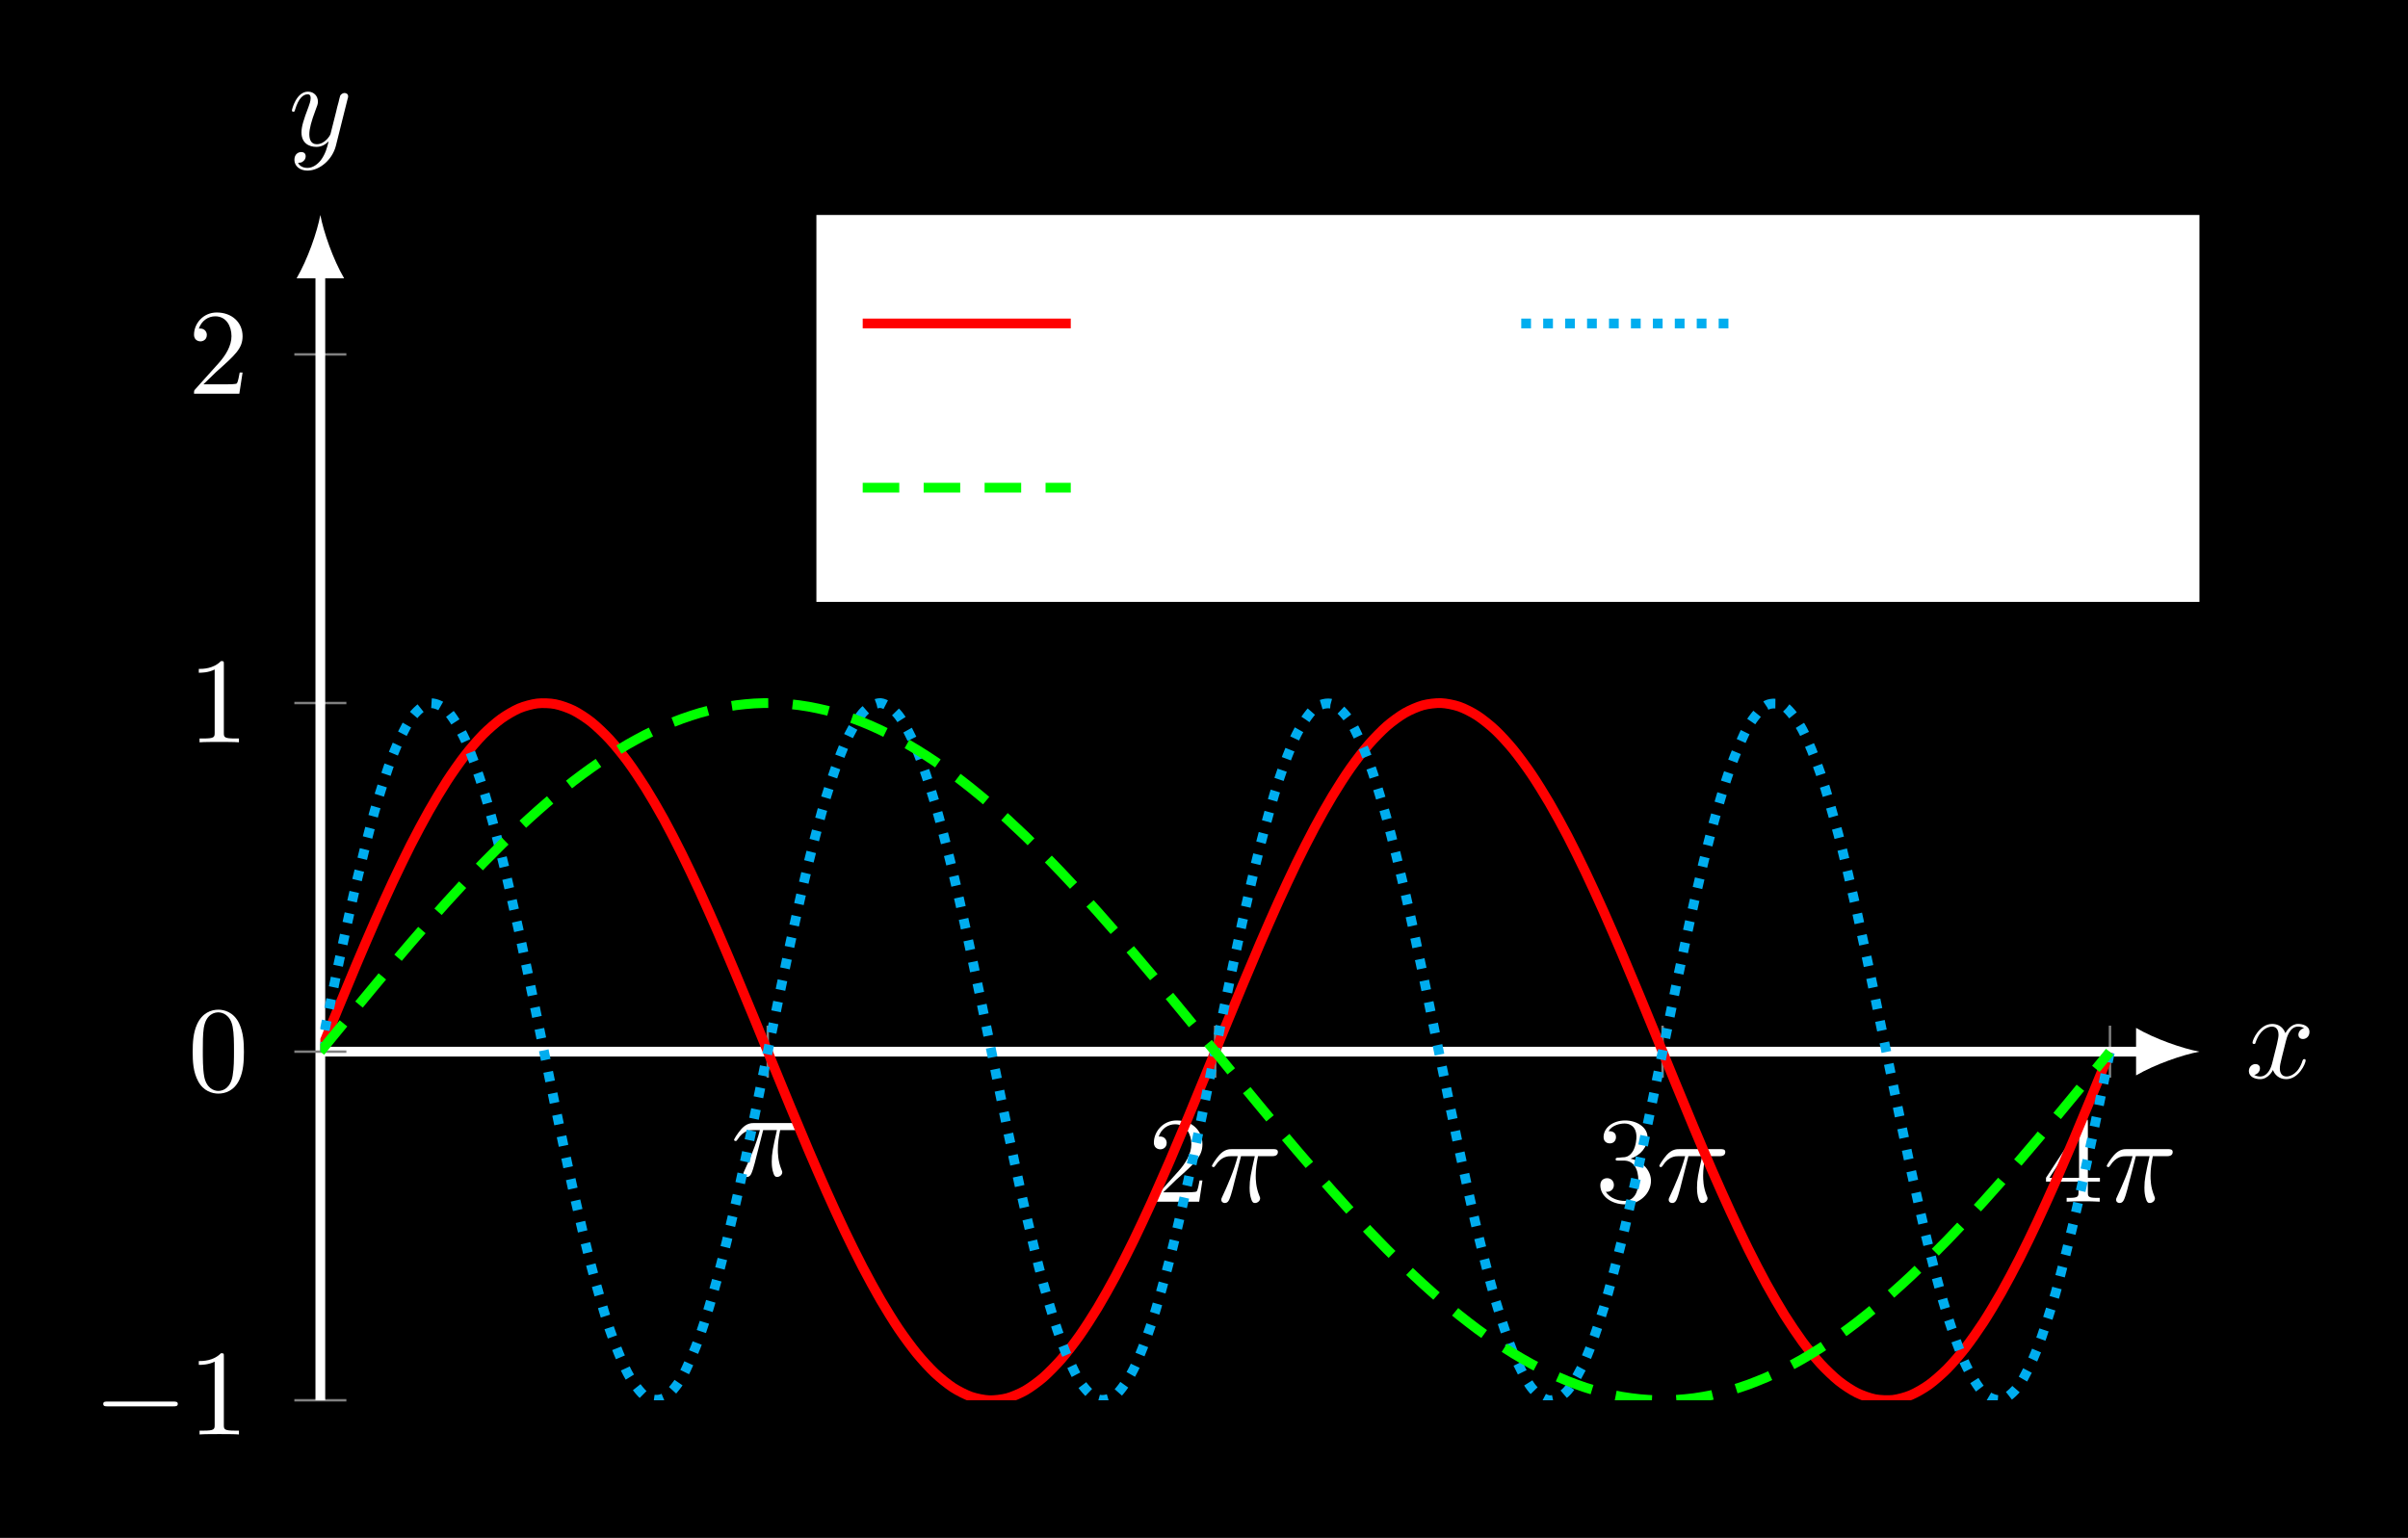
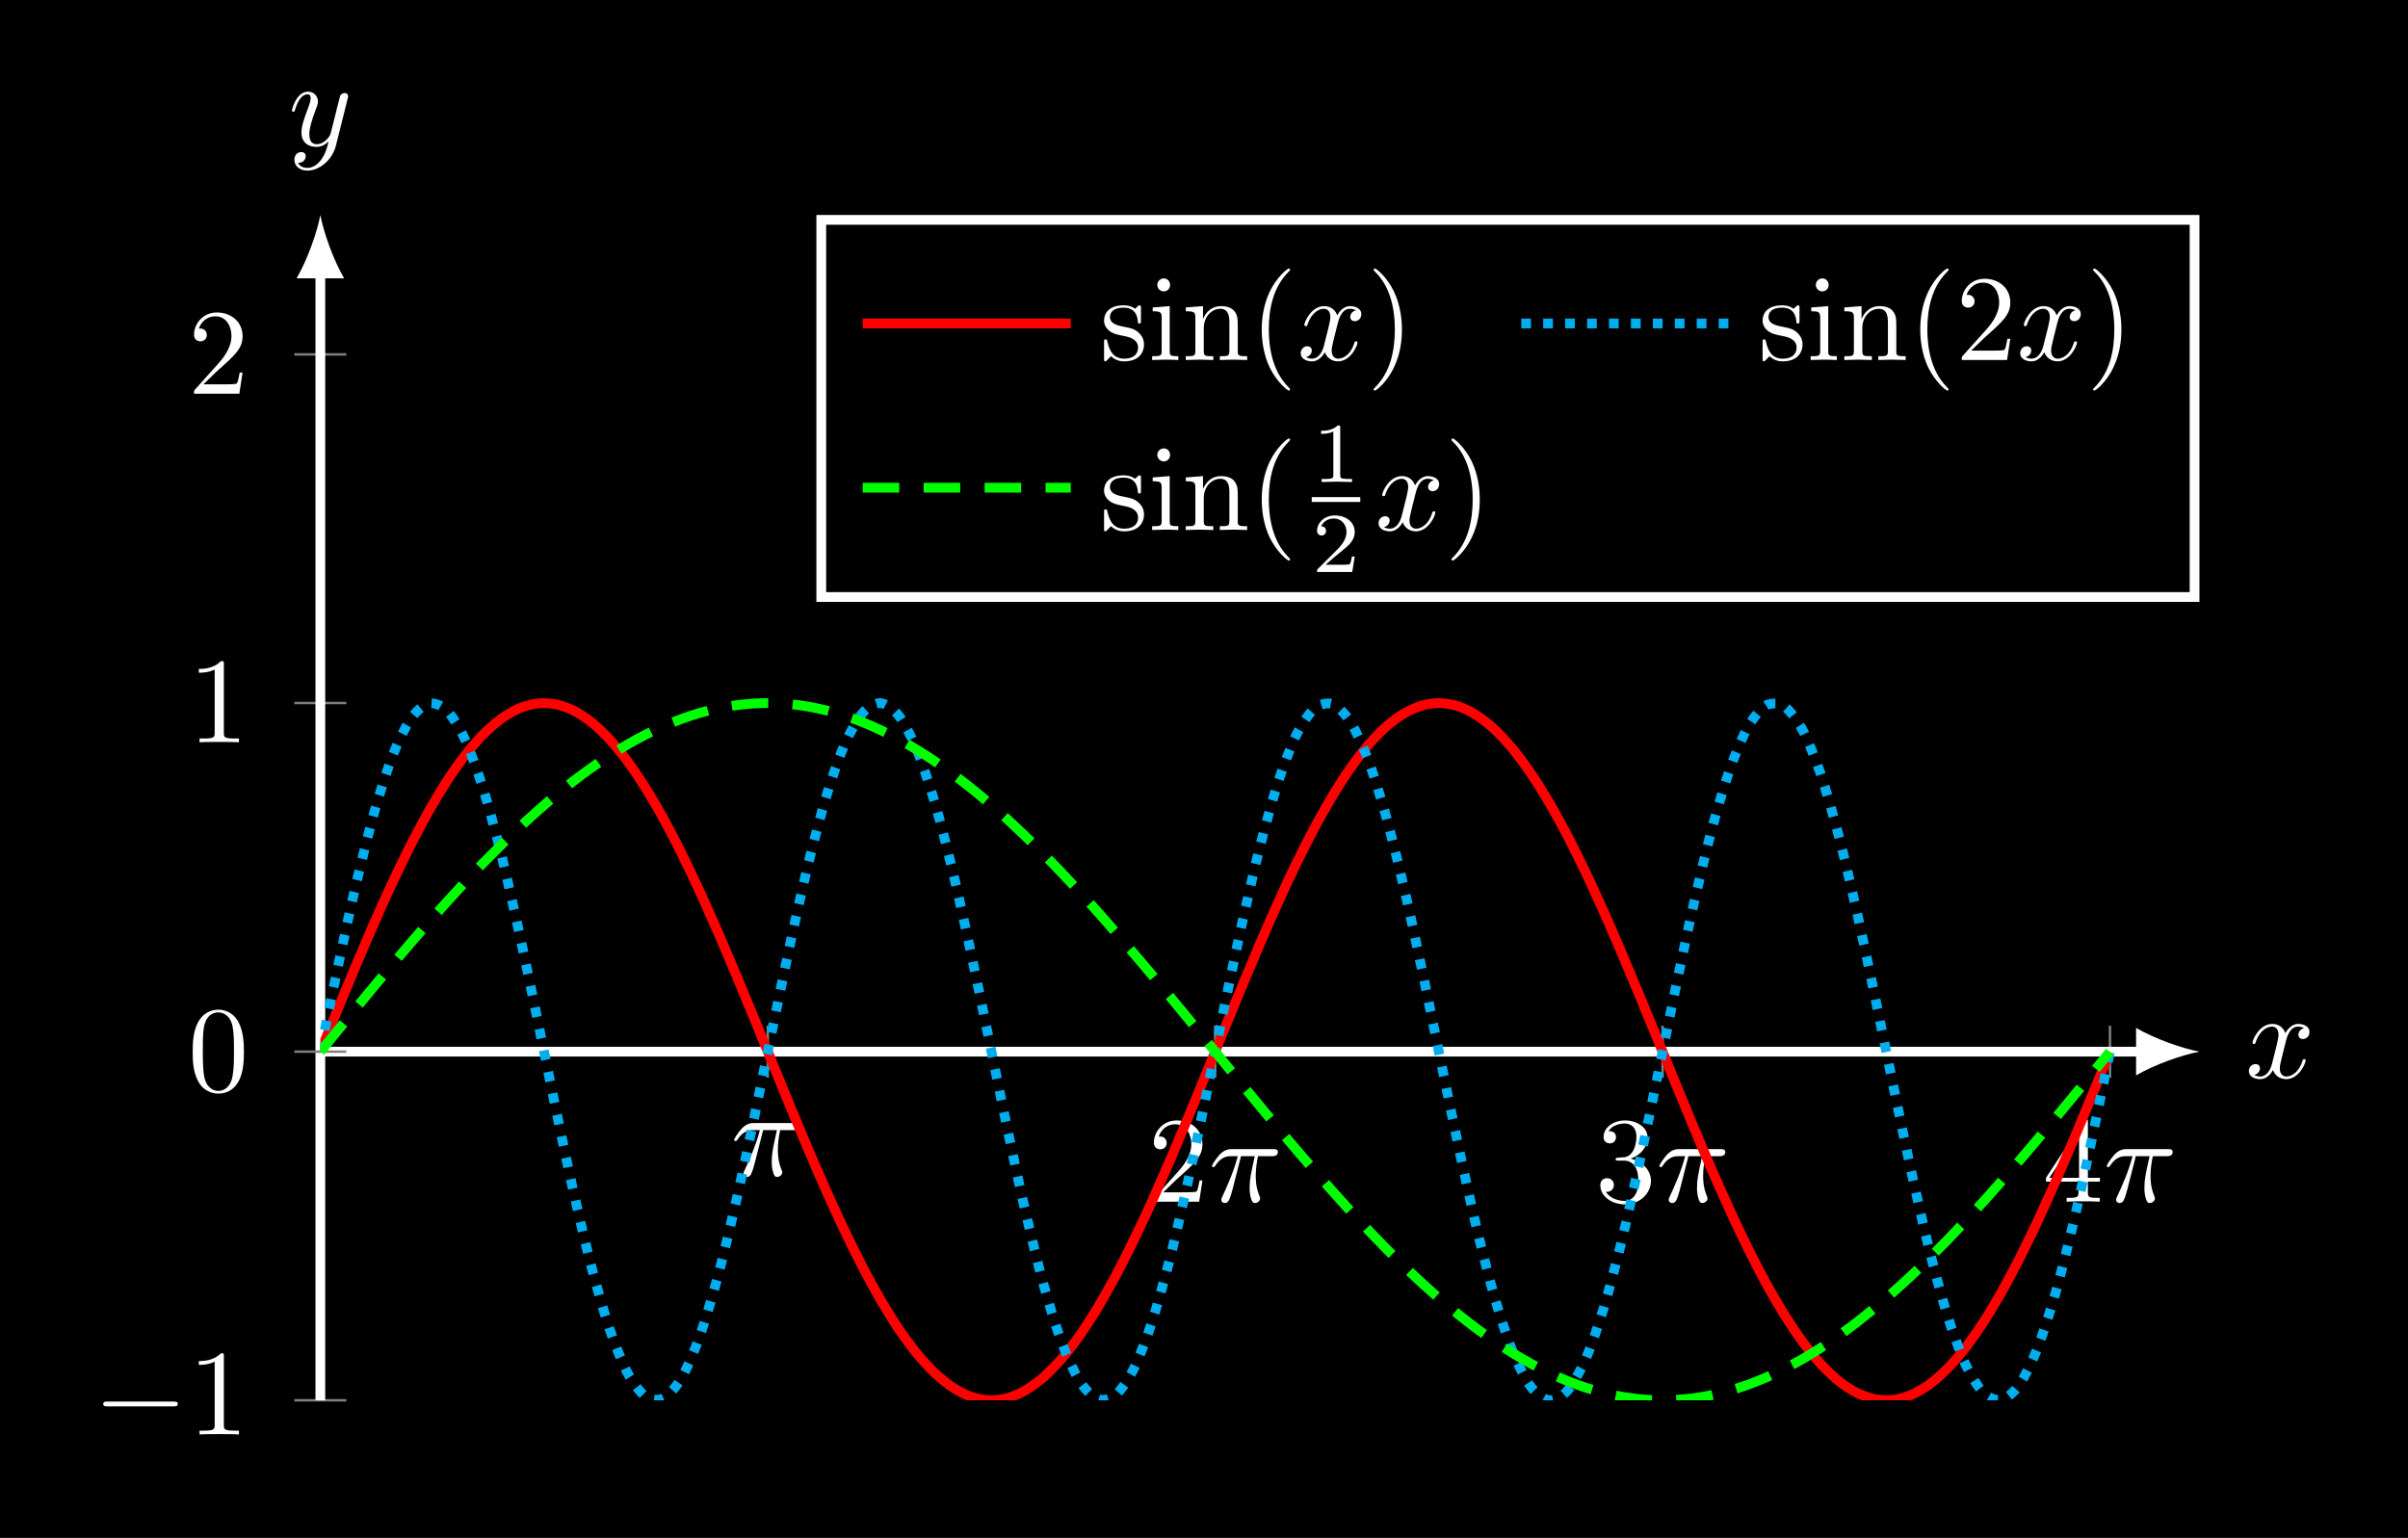
<svg xmlns="http://www.w3.org/2000/svg" xmlns:xlink="http://www.w3.org/1999/xlink" width="196.825pt" height="125.707pt" viewBox="0 0 196.825 125.707" version="1.1">
  <defs>
    <g>
      <symbol overflow="visible" id="glyph0-0">
        <path style="stroke:none;" d="" />
      </symbol>
      <symbol overflow="visible" id="glyph0-1">
        <path style="stroke:none;" d="M 2.641 -3.719 L 3.766 -3.719 C 3.438 -2.25 3.344 -1.812 3.344 -1.141 C 3.344 -1 3.344 -0.734 3.422 -0.391 C 3.531 0.047 3.641 0.109 3.781 0.109 C 3.984 0.109 4.203 -0.062 4.203 -0.266 C 4.203 -0.328 4.203 -0.344 4.141 -0.484 C 3.844 -1.203 3.844 -1.859 3.844 -2.141 C 3.844 -2.656 3.922 -3.203 4.031 -3.719 L 5.156 -3.719 C 5.297 -3.719 5.656 -3.719 5.656 -4.062 C 5.656 -4.297 5.438 -4.297 5.25 -4.297 L 1.906 -4.297 C 1.688 -4.297 1.312 -4.297 0.875 -3.828 C 0.531 -3.438 0.266 -2.984 0.266 -2.938 C 0.266 -2.922 0.266 -2.828 0.391 -2.828 C 0.469 -2.828 0.484 -2.875 0.547 -2.953 C 1.031 -3.719 1.609 -3.719 1.812 -3.719 L 2.375 -3.719 C 2.062 -2.516 1.531 -1.312 1.109 -0.406 C 1.031 -0.25 1.031 -0.234 1.031 -0.156 C 1.031 0.031 1.188 0.109 1.312 0.109 C 1.609 0.109 1.688 -0.172 1.812 -0.531 C 1.953 -1 1.953 -1.016 2.078 -1.516 Z M 2.641 -3.719 " />
      </symbol>
      <symbol overflow="visible" id="glyph0-2">
        <path style="stroke:none;" d="M 3.328 -3.016 C 3.391 -3.266 3.625 -4.188 4.312 -4.188 C 4.359 -4.188 4.609 -4.188 4.812 -4.062 C 4.531 -4 4.344 -3.766 4.344 -3.516 C 4.344 -3.359 4.453 -3.172 4.719 -3.172 C 4.938 -3.172 5.25 -3.344 5.25 -3.75 C 5.25 -4.266 4.672 -4.406 4.328 -4.406 C 3.75 -4.406 3.406 -3.875 3.281 -3.656 C 3.031 -4.312 2.5 -4.406 2.203 -4.406 C 1.172 -4.406 0.594 -3.125 0.594 -2.875 C 0.594 -2.766 0.703 -2.766 0.719 -2.766 C 0.797 -2.766 0.828 -2.797 0.844 -2.875 C 1.188 -3.938 1.844 -4.188 2.188 -4.188 C 2.375 -4.188 2.719 -4.094 2.719 -3.516 C 2.719 -3.203 2.547 -2.547 2.188 -1.141 C 2.031 -0.531 1.672 -0.109 1.234 -0.109 C 1.172 -0.109 0.953 -0.109 0.734 -0.234 C 0.984 -0.297 1.203 -0.5 1.203 -0.781 C 1.203 -1.047 0.984 -1.125 0.844 -1.125 C 0.531 -1.125 0.297 -0.875 0.297 -0.547 C 0.297 -0.094 0.781 0.109 1.219 0.109 C 1.891 0.109 2.25 -0.594 2.266 -0.641 C 2.391 -0.281 2.75 0.109 3.344 0.109 C 4.375 0.109 4.938 -1.172 4.938 -1.422 C 4.938 -1.531 4.859 -1.531 4.828 -1.531 C 4.734 -1.531 4.719 -1.484 4.688 -1.422 C 4.359 -0.344 3.688 -0.109 3.375 -0.109 C 2.984 -0.109 2.828 -0.422 2.828 -0.766 C 2.828 -0.984 2.875 -1.203 2.984 -1.641 Z M 3.328 -3.016 " />
      </symbol>
      <symbol overflow="visible" id="glyph0-3">
        <path style="stroke:none;" d="M 4.844 -3.797 C 4.891 -3.938 4.891 -3.953 4.891 -4.031 C 4.891 -4.203 4.75 -4.297 4.594 -4.297 C 4.5 -4.297 4.344 -4.234 4.25 -4.094 C 4.234 -4.031 4.141 -3.734 4.109 -3.547 C 4.031 -3.297 3.969 -3.016 3.906 -2.75 L 3.453 -0.953 C 3.422 -0.812 2.984 -0.109 2.328 -0.109 C 1.828 -0.109 1.719 -0.547 1.719 -0.922 C 1.719 -1.375 1.891 -2 2.219 -2.875 C 2.375 -3.281 2.422 -3.391 2.422 -3.594 C 2.422 -4.031 2.109 -4.406 1.609 -4.406 C 0.656 -4.406 0.297 -2.953 0.297 -2.875 C 0.297 -2.766 0.391 -2.766 0.406 -2.766 C 0.516 -2.766 0.516 -2.797 0.562 -2.953 C 0.844 -3.891 1.234 -4.188 1.578 -4.188 C 1.656 -4.188 1.828 -4.188 1.828 -3.875 C 1.828 -3.625 1.719 -3.359 1.656 -3.172 C 1.25 -2.109 1.078 -1.547 1.078 -1.078 C 1.078 -0.188 1.703 0.109 2.297 0.109 C 2.688 0.109 3.016 -0.062 3.297 -0.344 C 3.172 0.172 3.047 0.672 2.656 1.203 C 2.391 1.531 2.016 1.828 1.562 1.828 C 1.422 1.828 0.969 1.797 0.797 1.406 C 0.953 1.406 1.094 1.406 1.219 1.281 C 1.328 1.203 1.422 1.062 1.422 0.875 C 1.422 0.562 1.156 0.531 1.062 0.531 C 0.828 0.531 0.5 0.688 0.5 1.172 C 0.5 1.672 0.938 2.047 1.562 2.047 C 2.578 2.047 3.609 1.141 3.891 0.016 Z M 4.844 -3.797 " />
      </symbol>
      <symbol overflow="visible" id="glyph1-0">
        <path style="stroke:none;" d="" />
      </symbol>
      <symbol overflow="visible" id="glyph1-1">
        <path style="stroke:none;" d="M 1.266 -0.766 L 2.328 -1.797 C 3.875 -3.172 4.469 -3.703 4.469 -4.703 C 4.469 -5.844 3.578 -6.641 2.359 -6.641 C 1.234 -6.641 0.5 -5.719 0.5 -4.828 C 0.5 -4.281 1 -4.281 1.031 -4.281 C 1.203 -4.281 1.547 -4.391 1.547 -4.812 C 1.547 -5.062 1.359 -5.328 1.016 -5.328 C 0.938 -5.328 0.922 -5.328 0.891 -5.312 C 1.109 -5.969 1.656 -6.328 2.234 -6.328 C 3.141 -6.328 3.562 -5.516 3.562 -4.703 C 3.562 -3.906 3.078 -3.125 2.516 -2.5 L 0.609 -0.375 C 0.5 -0.266 0.5 -0.234 0.5 0 L 4.203 0 L 4.469 -1.734 L 4.234 -1.734 C 4.172 -1.438 4.109 -1 4 -0.844 C 3.938 -0.766 3.281 -0.766 3.062 -0.766 Z M 1.266 -0.766 " />
      </symbol>
      <symbol overflow="visible" id="glyph1-2">
        <path style="stroke:none;" d="M 2.891 -3.516 C 3.703 -3.781 4.281 -4.469 4.281 -5.266 C 4.281 -6.078 3.406 -6.641 2.453 -6.641 C 1.453 -6.641 0.688 -6.047 0.688 -5.281 C 0.688 -4.953 0.906 -4.766 1.203 -4.766 C 1.5 -4.766 1.703 -4.984 1.703 -5.281 C 1.703 -5.766 1.234 -5.766 1.094 -5.766 C 1.391 -6.266 2.047 -6.391 2.406 -6.391 C 2.828 -6.391 3.375 -6.172 3.375 -5.281 C 3.375 -5.156 3.344 -4.578 3.094 -4.141 C 2.797 -3.656 2.453 -3.625 2.203 -3.625 C 2.125 -3.609 1.891 -3.594 1.812 -3.594 C 1.734 -3.578 1.672 -3.562 1.672 -3.469 C 1.672 -3.359 1.734 -3.359 1.906 -3.359 L 2.344 -3.359 C 3.156 -3.359 3.531 -2.688 3.531 -1.703 C 3.531 -0.344 2.844 -0.062 2.406 -0.062 C 1.969 -0.062 1.219 -0.234 0.875 -0.812 C 1.219 -0.766 1.531 -0.984 1.531 -1.359 C 1.531 -1.719 1.266 -1.922 0.984 -1.922 C 0.734 -1.922 0.422 -1.781 0.422 -1.344 C 0.422 -0.438 1.344 0.219 2.438 0.219 C 3.656 0.219 4.562 -0.688 4.562 -1.703 C 4.562 -2.516 3.922 -3.297 2.891 -3.516 Z M 2.891 -3.516 " />
      </symbol>
      <symbol overflow="visible" id="glyph1-3">
        <path style="stroke:none;" d="M 2.938 -1.641 L 2.938 -0.781 C 2.938 -0.422 2.906 -0.312 2.172 -0.312 L 1.969 -0.312 L 1.969 0 C 2.375 -0.031 2.891 -0.031 3.312 -0.031 C 3.734 -0.031 4.25 -0.031 4.672 0 L 4.672 -0.312 L 4.453 -0.312 C 3.719 -0.312 3.703 -0.422 3.703 -0.781 L 3.703 -1.641 L 4.688 -1.641 L 4.688 -1.953 L 3.703 -1.953 L 3.703 -6.484 C 3.703 -6.688 3.703 -6.75 3.531 -6.75 C 3.453 -6.75 3.422 -6.75 3.344 -6.625 L 0.281 -1.953 L 0.281 -1.641 Z M 2.984 -1.953 L 0.562 -1.953 L 2.984 -5.672 Z M 2.984 -1.953 " />
      </symbol>
      <symbol overflow="visible" id="glyph1-4">
        <path style="stroke:none;" d="M 2.938 -6.375 C 2.938 -6.625 2.938 -6.641 2.703 -6.641 C 2.078 -6 1.203 -6 0.891 -6 L 0.891 -5.688 C 1.094 -5.688 1.672 -5.688 2.188 -5.953 L 2.188 -0.781 C 2.188 -0.422 2.156 -0.312 1.266 -0.312 L 0.953 -0.312 L 0.953 0 C 1.297 -0.031 2.156 -0.031 2.562 -0.031 C 2.953 -0.031 3.828 -0.031 4.172 0 L 4.172 -0.312 L 3.859 -0.312 C 2.953 -0.312 2.938 -0.422 2.938 -0.781 Z M 2.938 -6.375 " />
      </symbol>
      <symbol overflow="visible" id="glyph1-5">
        <path style="stroke:none;" d="M 4.578 -3.188 C 4.578 -3.984 4.531 -4.781 4.188 -5.516 C 3.734 -6.484 2.906 -6.641 2.5 -6.641 C 1.891 -6.641 1.172 -6.375 0.75 -5.453 C 0.438 -4.766 0.391 -3.984 0.391 -3.188 C 0.391 -2.438 0.422 -1.547 0.844 -0.781 C 1.266 0.016 2 0.219 2.484 0.219 C 3.016 0.219 3.781 0.016 4.219 -0.938 C 4.531 -1.625 4.578 -2.406 4.578 -3.188 Z M 2.484 0 C 2.094 0 1.5 -0.25 1.328 -1.203 C 1.219 -1.797 1.219 -2.719 1.219 -3.312 C 1.219 -3.953 1.219 -4.609 1.297 -5.141 C 1.484 -6.328 2.234 -6.422 2.484 -6.422 C 2.812 -6.422 3.469 -6.234 3.656 -5.25 C 3.766 -4.688 3.766 -3.938 3.766 -3.312 C 3.766 -2.562 3.766 -1.891 3.656 -1.25 C 3.5 -0.297 2.938 0 2.484 0 Z M 2.484 0 " />
      </symbol>
      <symbol overflow="visible" id="glyph1-6">
        <path style="stroke:none;" d="M 2.078 -1.938 C 2.297 -1.891 3.109 -1.734 3.109 -1.016 C 3.109 -0.516 2.766 -0.109 1.984 -0.109 C 1.141 -0.109 0.781 -0.672 0.594 -1.531 C 0.562 -1.656 0.562 -1.688 0.453 -1.688 C 0.328 -1.688 0.328 -1.625 0.328 -1.453 L 0.328 -0.125 C 0.328 0.047 0.328 0.109 0.438 0.109 C 0.484 0.109 0.5 0.094 0.688 -0.094 C 0.703 -0.109 0.703 -0.125 0.891 -0.312 C 1.328 0.094 1.781 0.109 1.984 0.109 C 3.125 0.109 3.594 -0.562 3.594 -1.281 C 3.594 -1.797 3.297 -2.109 3.172 -2.219 C 2.844 -2.547 2.453 -2.625 2.031 -2.703 C 1.469 -2.812 0.812 -2.938 0.812 -3.516 C 0.812 -3.875 1.062 -4.281 1.922 -4.281 C 3.016 -4.281 3.078 -3.375 3.094 -3.078 C 3.094 -2.984 3.188 -2.984 3.203 -2.984 C 3.344 -2.984 3.344 -3.031 3.344 -3.219 L 3.344 -4.234 C 3.344 -4.391 3.344 -4.469 3.234 -4.469 C 3.188 -4.469 3.156 -4.469 3.031 -4.344 C 3 -4.312 2.906 -4.219 2.859 -4.188 C 2.484 -4.469 2.078 -4.469 1.922 -4.469 C 0.703 -4.469 0.328 -3.797 0.328 -3.234 C 0.328 -2.891 0.484 -2.609 0.75 -2.391 C 1.078 -2.141 1.359 -2.078 2.078 -1.938 Z M 2.078 -1.938 " />
      </symbol>
      <symbol overflow="visible" id="glyph1-7">
        <path style="stroke:none;" d="M 1.766 -4.406 L 0.375 -4.297 L 0.375 -3.984 C 1.016 -3.984 1.109 -3.922 1.109 -3.438 L 1.109 -0.75 C 1.109 -0.312 1 -0.312 0.328 -0.312 L 0.328 0 C 0.641 -0.016 1.188 -0.031 1.422 -0.031 C 1.781 -0.031 2.125 -0.016 2.469 0 L 2.469 -0.312 C 1.797 -0.312 1.766 -0.359 1.766 -0.75 Z M 1.797 -6.141 C 1.797 -6.453 1.562 -6.672 1.281 -6.672 C 0.969 -6.672 0.75 -6.406 0.75 -6.141 C 0.75 -5.875 0.969 -5.609 1.281 -5.609 C 1.562 -5.609 1.797 -5.828 1.797 -6.141 Z M 1.797 -6.141 " />
      </symbol>
      <symbol overflow="visible" id="glyph1-8">
        <path style="stroke:none;" d="M 1.094 -3.422 L 1.094 -0.75 C 1.094 -0.312 0.984 -0.312 0.312 -0.312 L 0.312 0 C 0.672 -0.016 1.172 -0.031 1.453 -0.031 C 1.703 -0.031 2.219 -0.016 2.562 0 L 2.562 -0.312 C 1.891 -0.312 1.781 -0.312 1.781 -0.75 L 1.781 -2.594 C 1.781 -3.625 2.5 -4.188 3.125 -4.188 C 3.766 -4.188 3.875 -3.656 3.875 -3.078 L 3.875 -0.75 C 3.875 -0.312 3.766 -0.312 3.094 -0.312 L 3.094 0 C 3.438 -0.016 3.953 -0.031 4.219 -0.031 C 4.469 -0.031 5 -0.016 5.328 0 L 5.328 -0.312 C 4.812 -0.312 4.562 -0.312 4.562 -0.609 L 4.562 -2.516 C 4.562 -3.375 4.562 -3.672 4.25 -4.031 C 4.109 -4.203 3.781 -4.406 3.203 -4.406 C 2.469 -4.406 2 -3.984 1.719 -3.359 L 1.719 -4.406 L 0.312 -4.297 L 0.312 -3.984 C 1.016 -3.984 1.094 -3.922 1.094 -3.422 Z M 1.094 -3.422 " />
      </symbol>
      <symbol overflow="visible" id="glyph1-9">
        <path style="stroke:none;" d="M 3.297 2.391 C 3.297 2.359 3.297 2.344 3.125 2.172 C 1.891 0.922 1.562 -0.969 1.562 -2.5 C 1.562 -4.234 1.938 -5.969 3.172 -7.203 C 3.297 -7.328 3.297 -7.344 3.297 -7.375 C 3.297 -7.453 3.266 -7.484 3.203 -7.484 C 3.094 -7.484 2.203 -6.797 1.609 -5.531 C 1.109 -4.438 0.984 -3.328 0.984 -2.5 C 0.984 -1.719 1.094 -0.516 1.641 0.625 C 2.25 1.844 3.094 2.5 3.203 2.5 C 3.266 2.5 3.297 2.469 3.297 2.391 Z M 3.297 2.391 " />
      </symbol>
      <symbol overflow="visible" id="glyph1-10">
        <path style="stroke:none;" d="M 2.875 -2.5 C 2.875 -3.266 2.766 -4.469 2.219 -5.609 C 1.625 -6.828 0.766 -7.484 0.672 -7.484 C 0.609 -7.484 0.562 -7.438 0.562 -7.375 C 0.562 -7.344 0.562 -7.328 0.75 -7.141 C 1.734 -6.156 2.297 -4.578 2.297 -2.5 C 2.297 -0.781 1.938 0.969 0.703 2.219 C 0.562 2.344 0.562 2.359 0.562 2.391 C 0.562 2.453 0.609 2.5 0.672 2.5 C 0.766 2.5 1.672 1.812 2.25 0.547 C 2.766 -0.547 2.875 -1.656 2.875 -2.5 Z M 2.875 -2.5 " />
      </symbol>
      <symbol overflow="visible" id="glyph2-0">
        <path style="stroke:none;" d="" />
      </symbol>
      <symbol overflow="visible" id="glyph2-1">
        <path style="stroke:none;" d="M 6.562 -2.297 C 6.734 -2.297 6.922 -2.297 6.922 -2.5 C 6.922 -2.688 6.734 -2.688 6.562 -2.688 L 1.172 -2.688 C 1 -2.688 0.828 -2.688 0.828 -2.5 C 0.828 -2.297 1 -2.297 1.172 -2.297 Z M 6.562 -2.297 " />
      </symbol>
      <symbol overflow="visible" id="glyph3-0">
        <path style="stroke:none;" d="" />
      </symbol>
      <symbol overflow="visible" id="glyph3-1">
        <path style="stroke:none;" d="M 2.328 -4.438 C 2.328 -4.625 2.328 -4.625 2.125 -4.625 C 1.672 -4.188 1.047 -4.188 0.766 -4.188 L 0.766 -3.938 C 0.922 -3.938 1.391 -3.938 1.766 -4.125 L 1.766 -0.578 C 1.766 -0.344 1.766 -0.25 1.078 -0.25 L 0.812 -0.25 L 0.812 0 C 0.938 0 1.797 -0.031 2.047 -0.031 C 2.266 -0.031 3.141 0 3.297 0 L 3.297 -0.25 L 3.031 -0.25 C 2.328 -0.25 2.328 -0.344 2.328 -0.578 Z M 2.328 -4.438 " />
      </symbol>
      <symbol overflow="visible" id="glyph3-2">
        <path style="stroke:none;" d="M 3.516 -1.266 L 3.281 -1.266 C 3.266 -1.109 3.188 -0.703 3.094 -0.641 C 3.047 -0.594 2.516 -0.594 2.406 -0.594 L 1.125 -0.594 C 1.859 -1.234 2.109 -1.438 2.516 -1.766 C 3.031 -2.172 3.516 -2.609 3.516 -3.266 C 3.516 -4.109 2.781 -4.625 1.891 -4.625 C 1.031 -4.625 0.438 -4.016 0.438 -3.375 C 0.438 -3.031 0.734 -2.984 0.812 -2.984 C 0.969 -2.984 1.172 -3.109 1.172 -3.359 C 1.172 -3.484 1.125 -3.734 0.766 -3.734 C 0.984 -4.219 1.453 -4.375 1.781 -4.375 C 2.484 -4.375 2.844 -3.828 2.844 -3.266 C 2.844 -2.656 2.406 -2.188 2.188 -1.938 L 0.516 -0.266 C 0.438 -0.203 0.438 -0.188 0.438 0 L 3.312 0 Z M 3.516 -1.266 " />
      </symbol>
    </g>
    <clipPath id="clip1">
      <path d="M 0 0 L 196.824 0 L 196.824 125.707 L 0 125.707 Z M 0 0 " />
    </clipPath>
    <clipPath id="clip2">
      <path d="M 26.184 46 L 179.777 46 L 179.777 114.473 L 26.184 114.473 Z M 26.184 46 " />
    </clipPath>
  </defs>
  <g id="surface1">
    <g clip-path="url(#clip1)" clip-rule="nonzero">
      <path style=" stroke:none;fill-rule:nonzero;fill:rgb(0%,0%,0%);fill-opacity:1;" d="M 0 125.707 L 0 0 L 196.828 0 L 196.828 125.707 Z M 0 125.707 " />
      <path style=" stroke:none;fill-rule:nonzero;fill:rgb(0%,0%,0%);fill-opacity:1;" d="M 0 125.707 L 0 0 L 196.828 0 L 196.828 125.707 Z M 0 125.707 " />
    </g>
    <path style="fill:none;stroke-width:0.199;stroke-linecap:butt;stroke-linejoin:miter;stroke:rgb(50%,50%,50%);stroke-opacity:1;stroke-miterlimit:10;" d="M 36.569 26.374 L 36.569 30.624 M 73.139 26.374 L 73.139 30.624 M 109.71 26.374 L 109.71 30.624 M 146.28 26.374 L 146.28 30.624 " transform="matrix(1,0,0,-1,26.185,114.472)" />
    <path style="fill:none;stroke-width:0.199;stroke-linecap:butt;stroke-linejoin:miter;stroke:rgb(50%,50%,50%);stroke-opacity:1;stroke-miterlimit:10;" d="M -2.126 -0.001 L 2.127 -0.001 M -2.126 56.999 L 2.127 56.999 M -2.126 85.499 L 2.127 85.499 " transform="matrix(1,0,0,-1,26.185,114.472)" />
    <path style="fill:none;stroke-width:0.797;stroke-linecap:butt;stroke-linejoin:miter;stroke:rgb(100%,100%,100%);stroke-opacity:1;stroke-miterlimit:10;" d="M -0.001 28.499 L 148.932 28.499 " transform="matrix(1,0,0,-1,26.185,114.472)" />
    <path style=" stroke:none;fill-rule:nonzero;fill:rgb(100%,100%,100%);fill-opacity:1;" d="M 179.777 85.973 C 178.398 85.715 176.152 84.938 174.598 84.031 L 174.598 87.914 C 176.152 87.008 178.398 86.23 179.777 85.973 " />
    <path style="fill:none;stroke-width:0.797;stroke-linecap:butt;stroke-linejoin:miter;stroke:rgb(100%,100%,100%);stroke-opacity:1;stroke-miterlimit:10;" d="M -0.001 -0.001 L -0.001 92.234 " transform="matrix(1,0,0,-1,26.185,114.472)" />
    <path style=" stroke:none;fill-rule:nonzero;fill:rgb(100%,100%,100%);fill-opacity:1;" d="M 26.184 17.574 C 25.926 18.957 25.148 21.203 24.242 22.754 L 28.129 22.754 C 27.223 21.203 26.445 18.957 26.184 17.574 " />
    <g style="fill:rgb(100%,100%,100%);fill-opacity:1;">
      <use xlink:href="#glyph0-1" x="59.737" y="96.107" />
    </g>
    <g style="fill:rgb(100%,100%,100%);fill-opacity:1;">
      <use xlink:href="#glyph1-1" x="93.816" y="98.238" />
    </g>
    <g style="fill:rgb(100%,100%,100%);fill-opacity:1;">
      <use xlink:href="#glyph0-1" x="98.797" y="98.238" />
    </g>
    <g style="fill:rgb(100%,100%,100%);fill-opacity:1;">
      <use xlink:href="#glyph1-2" x="130.385" y="98.238" />
    </g>
    <g style="fill:rgb(100%,100%,100%);fill-opacity:1;">
      <use xlink:href="#glyph0-1" x="135.366" y="98.238" />
    </g>
    <g style="fill:rgb(100%,100%,100%);fill-opacity:1;">
      <use xlink:href="#glyph1-3" x="166.955" y="98.238" />
    </g>
    <g style="fill:rgb(100%,100%,100%);fill-opacity:1;">
      <use xlink:href="#glyph0-1" x="171.936" y="98.238" />
    </g>
    <g style="fill:rgb(100%,100%,100%);fill-opacity:1;">
      <use xlink:href="#glyph2-1" x="7.61" y="117.267" />
    </g>
    <g style="fill:rgb(100%,100%,100%);fill-opacity:1;">
      <use xlink:href="#glyph1-4" x="15.359" y="117.267" />
    </g>
    <g style="fill:rgb(100%,100%,100%);fill-opacity:1;">
      <use xlink:href="#glyph1-4" x="15.359" y="60.684" />
    </g>
    <g style="fill:rgb(100%,100%,100%);fill-opacity:1;">
      <use xlink:href="#glyph1-1" x="15.359" y="32.186" />
    </g>
    <path style="fill:none;stroke-width:0.199;stroke-linecap:butt;stroke-linejoin:miter;stroke:rgb(50%,50%,50%);stroke-opacity:1;stroke-miterlimit:10;" d="M -2.126 28.499 L 2.127 28.499 " transform="matrix(1,0,0,-1,26.185,114.472)" />
    <g style="fill:rgb(100%,100%,100%);fill-opacity:1;">
      <use xlink:href="#glyph1-5" x="15.359" y="89.183" />
    </g>
    <g clip-path="url(#clip2)" clip-rule="nonzero">
      <path style="fill:none;stroke-width:0.797;stroke-linecap:butt;stroke-linejoin:miter;stroke:rgb(100%,0%,0%);stroke-opacity:1;stroke-miterlimit:10;" d="M -0.001 28.499 C -0.001 28.499 1.069 31.113 1.479 32.105 C 1.889 33.097 2.545 34.687 2.956 35.656 C 3.366 36.624 4.022 38.16 4.432 39.089 C 4.842 40.019 5.499 41.48 5.909 42.355 C 6.319 43.23 6.979 44.589 7.385 45.394 C 7.795 46.199 8.456 47.437 8.866 48.163 C 9.276 48.886 9.932 49.984 10.342 50.617 C 10.752 51.249 11.409 52.187 11.819 52.714 C 12.229 53.242 12.885 54.003 13.295 54.421 C 13.706 54.835 14.366 55.413 14.776 55.71 C 15.186 56.007 15.842 56.39 16.253 56.566 C 16.663 56.738 17.319 56.917 17.729 56.964 C 18.139 57.011 18.795 56.988 19.206 56.906 C 19.616 56.827 20.272 56.597 20.682 56.394 C 21.092 56.191 21.753 55.761 22.163 55.433 C 22.573 55.105 23.229 54.48 23.639 54.035 C 24.049 53.589 24.706 52.785 25.116 52.23 C 25.526 51.675 26.182 50.699 26.592 50.042 C 27.003 49.386 27.663 48.253 28.073 47.507 C 28.483 46.761 29.139 45.492 29.549 44.663 C 29.96 43.839 30.616 42.452 31.026 41.566 C 31.436 40.675 32.092 39.195 32.502 38.253 C 32.913 37.312 33.569 35.761 33.979 34.785 C 34.389 33.808 35.049 32.214 35.46 31.218 C 35.87 30.222 36.526 28.605 36.936 27.605 C 37.346 26.605 38.002 24.995 38.413 24.007 C 38.823 23.019 39.479 21.441 39.889 20.48 C 40.299 19.519 40.96 17.999 41.37 17.081 C 41.776 16.167 42.436 14.73 42.846 13.87 C 43.256 13.011 43.913 11.679 44.323 10.894 C 44.733 10.105 45.389 8.902 45.799 8.199 C 46.21 7.495 46.866 6.437 47.276 5.827 C 47.686 5.222 48.346 4.324 48.756 3.824 C 49.167 3.324 49.823 2.605 50.233 2.218 C 50.643 1.831 51.299 1.304 51.71 1.034 C 52.12 0.769 52.776 0.437 53.186 0.292 C 53.596 0.152 54.256 0.019 54.667 0.003 C 55.073 -0.012 55.733 0.066 56.143 0.175 C 56.553 0.284 57.21 0.566 57.62 0.8 C 58.03 1.038 58.686 1.515 59.096 1.87 C 59.506 2.23 60.163 2.902 60.573 3.37 C 60.983 3.843 61.643 4.695 62.053 5.277 C 62.463 5.859 63.12 6.874 63.53 7.554 C 63.94 8.234 64.596 9.402 65.006 10.167 C 65.417 10.933 66.073 12.238 66.483 13.077 C 66.893 13.921 67.553 15.331 67.963 16.234 C 68.37 17.14 69.03 18.64 69.44 19.589 C 69.85 20.542 70.506 22.105 70.917 23.089 C 71.327 24.07 71.983 25.675 72.393 26.675 C 72.803 27.671 73.46 29.288 73.87 30.288 C 74.28 31.288 74.94 32.89 75.35 33.874 C 75.76 34.855 76.417 36.421 76.827 37.374 C 77.237 38.324 77.893 39.824 78.303 40.73 C 78.713 41.632 79.37 43.046 79.78 43.89 C 80.19 44.73 80.85 46.035 81.26 46.8 C 81.667 47.57 82.327 48.738 82.737 49.417 C 83.147 50.097 83.803 51.12 84.213 51.699 C 84.624 52.281 85.28 53.136 85.69 53.609 C 86.1 54.081 86.756 54.753 87.167 55.113 C 87.577 55.472 88.237 55.952 88.647 56.187 C 89.057 56.425 89.713 56.706 90.124 56.82 C 90.534 56.929 91.19 57.011 91.6 56.995 C 92.01 56.98 92.667 56.851 93.077 56.71 C 93.487 56.57 94.147 56.238 94.553 55.972 C 94.963 55.706 95.624 55.179 96.034 54.792 C 96.444 54.41 97.1 53.691 97.51 53.191 C 97.92 52.691 98.577 51.796 98.987 51.191 C 99.397 50.585 100.053 49.531 100.463 48.827 C 100.874 48.124 101.534 46.921 101.944 46.136 C 102.354 45.351 103.01 44.019 103.42 43.16 C 103.831 42.304 104.487 40.867 104.897 39.949 C 105.307 39.031 105.963 37.515 106.374 36.554 C 106.784 35.593 107.444 34.019 107.85 33.031 C 108.26 32.042 108.92 30.429 109.331 29.429 C 109.741 28.429 110.397 26.816 110.807 25.82 C 111.217 24.824 111.874 23.226 112.284 22.249 C 112.694 21.273 113.35 19.722 113.76 18.781 C 114.17 17.839 114.831 16.359 115.241 15.468 C 115.651 14.577 116.307 13.191 116.717 12.363 C 117.127 11.538 117.784 10.265 118.194 9.519 C 118.604 8.773 119.26 7.636 119.67 6.98 C 120.081 6.324 120.741 5.347 121.147 4.788 C 121.557 4.234 122.217 3.425 122.627 2.98 C 123.038 2.534 123.694 1.906 124.104 1.577 C 124.514 1.249 125.17 0.816 125.581 0.613 C 125.991 0.406 126.647 0.175 127.057 0.093 C 127.467 0.015 128.127 -0.012 128.538 0.031 C 128.948 0.077 129.604 0.253 130.014 0.429 C 130.424 0.601 131.081 0.98 131.491 1.277 C 131.901 1.574 132.557 2.148 132.967 2.562 C 133.377 2.976 134.034 3.738 134.444 4.265 C 134.854 4.792 135.514 5.73 135.924 6.359 C 136.335 6.988 136.991 8.085 137.401 8.808 C 137.811 9.531 138.467 10.769 138.877 11.574 C 139.288 12.378 139.944 13.738 140.354 14.613 C 140.764 15.488 141.424 16.945 141.835 17.874 C 142.241 18.804 142.901 20.339 143.311 21.308 C 143.721 22.277 144.377 23.863 144.788 24.855 C 145.198 25.847 146.264 28.46 146.264 28.46 " transform="matrix(1,0,0,-1,26.185,114.472)" />
      <path style="fill:none;stroke-width:0.797;stroke-linecap:butt;stroke-linejoin:miter;stroke:rgb(0%,67.839%,93.729%);stroke-opacity:1;stroke-dasharray:0.797,0.996;stroke-miterlimit:10;" d="M -0.001 28.499 C -0.001 28.499 1.069 33.734 1.479 35.656 C 1.889 37.577 2.545 40.62 2.956 42.355 C 3.366 44.089 4.022 46.726 4.432 48.163 C 4.842 49.601 5.499 51.667 5.909 52.714 C 6.319 53.761 6.979 55.12 7.385 55.71 C 7.795 56.3 8.456 56.87 8.866 56.964 C 9.276 57.058 9.932 56.8 10.342 56.394 C 10.752 55.988 11.409 54.917 11.819 54.035 C 12.229 53.156 12.885 51.343 13.295 50.042 C 13.706 48.742 14.366 46.3 14.776 44.663 C 15.186 43.031 15.842 40.12 16.253 38.253 C 16.663 36.39 17.319 33.195 17.729 31.218 C 18.139 29.242 18.795 25.968 19.206 24.007 C 19.616 22.046 20.272 18.902 20.682 17.085 C 21.092 15.265 21.753 12.452 22.163 10.89 C 22.573 9.331 23.229 7.031 23.639 5.827 C 24.049 4.624 24.706 2.988 25.116 2.218 C 25.526 1.452 26.182 0.577 26.592 0.292 C 27.003 0.011 27.663 -0.044 28.073 0.175 C 28.483 0.394 29.139 1.163 29.549 1.87 C 29.96 2.581 30.616 4.124 31.026 5.277 C 31.436 6.425 32.092 8.648 32.502 10.167 C 32.913 11.687 33.569 14.445 33.979 16.234 C 34.389 18.027 35.049 21.14 35.46 23.089 C 35.87 25.038 36.526 28.304 36.936 30.288 C 37.346 32.269 38.002 35.488 38.413 37.374 C 38.823 39.261 39.479 42.218 39.889 43.89 C 40.299 45.562 40.96 48.07 41.37 49.417 C 41.776 50.769 42.436 52.671 42.846 53.609 C 43.256 54.546 43.913 55.718 44.323 56.187 C 44.733 56.66 45.389 57.023 45.799 56.995 C 46.21 56.964 46.866 56.499 47.276 55.972 C 47.686 55.445 48.346 54.183 48.756 53.191 C 49.167 52.202 49.823 50.218 50.233 48.827 C 50.643 47.437 51.299 44.863 51.71 43.16 C 52.12 41.456 52.776 38.46 53.186 36.554 C 53.596 34.648 54.256 31.417 54.667 29.433 C 55.073 27.445 55.733 24.187 56.143 22.249 C 56.553 20.312 57.21 17.234 57.62 15.468 C 58.03 13.702 58.686 11.003 59.096 9.519 C 59.506 8.038 60.163 5.89 60.573 4.788 C 60.983 3.687 61.643 2.23 62.053 1.577 C 62.463 0.925 63.12 0.253 63.53 0.093 C 63.94 -0.067 64.596 0.085 65.006 0.429 C 65.417 0.769 66.073 1.742 66.483 2.562 C 66.893 3.386 67.553 5.109 67.963 6.359 C 68.37 7.609 69.03 9.976 69.44 11.574 C 69.85 13.171 70.506 16.031 70.917 17.874 C 71.327 19.718 71.983 22.886 72.393 24.855 C 72.803 26.824 73.46 30.101 73.87 32.07 C 74.28 34.038 74.94 37.21 75.35 39.054 C 75.76 40.898 76.417 43.765 76.827 45.363 C 77.237 46.964 77.893 49.339 78.303 50.593 C 78.713 51.847 79.37 53.577 79.78 54.406 C 80.19 55.234 80.85 56.21 81.26 56.558 C 81.667 56.906 82.327 57.066 82.737 56.91 C 83.147 56.757 83.803 56.089 84.213 55.445 C 84.624 54.796 85.28 53.347 85.69 52.249 C 86.1 51.152 86.756 49.011 87.167 47.535 C 87.577 46.054 88.237 43.363 88.647 41.597 C 89.057 39.835 89.713 36.757 90.124 34.824 C 90.534 32.886 91.19 29.628 91.6 27.64 C 92.01 25.656 92.667 22.421 93.077 20.515 C 93.487 18.609 94.147 15.609 94.553 13.902 C 94.963 12.195 95.624 9.62 96.034 8.222 C 96.444 6.827 97.1 4.839 97.51 3.843 C 97.92 2.847 98.577 1.577 98.987 1.046 C 99.397 0.511 100.053 0.038 100.463 0.003 C 100.874 -0.032 101.534 0.327 101.944 0.792 C 102.354 1.257 103.01 2.421 103.42 3.355 C 103.831 4.288 104.487 6.183 104.897 7.531 C 105.307 8.874 105.963 11.378 106.374 13.046 C 106.784 14.714 107.444 17.671 107.85 19.554 C 108.26 21.441 108.92 24.656 109.331 26.636 C 109.741 28.617 110.397 31.886 110.807 33.835 C 111.217 35.788 111.874 38.902 112.284 40.695 C 112.694 42.492 113.35 45.249 113.76 46.773 C 114.17 48.296 114.831 50.523 115.241 51.679 C 115.651 52.835 116.307 54.386 116.717 55.101 C 117.127 55.812 117.784 56.589 118.194 56.816 C 118.604 57.038 119.26 56.995 119.67 56.714 C 120.081 56.437 120.741 55.57 121.147 54.808 C 121.557 54.046 122.217 52.413 122.627 51.214 C 123.038 50.015 123.694 47.722 124.104 46.163 C 124.514 44.605 125.17 41.8 125.581 39.984 C 125.991 38.167 126.647 35.027 127.057 33.066 C 127.467 31.105 128.127 27.835 128.538 25.855 C 128.948 23.878 129.604 20.683 130.014 18.816 C 130.424 16.949 131.081 14.034 131.491 12.394 C 131.901 10.757 132.557 8.308 132.967 7.007 C 133.377 5.702 134.034 3.882 134.444 2.995 C 134.854 2.109 135.514 1.031 135.924 0.62 C 136.335 0.206 136.991 -0.059 137.401 0.031 C 137.811 0.12 138.467 0.679 138.877 1.265 C 139.288 1.851 139.944 3.202 140.354 4.245 C 140.764 5.288 141.424 7.347 141.835 8.781 C 142.241 10.214 142.901 12.847 143.311 14.581 C 143.721 16.312 144.377 19.351 144.788 21.273 C 145.198 23.191 146.264 28.425 146.264 28.425 " transform="matrix(1,0,0,-1,26.185,114.472)" />
      <path style="fill:none;stroke-width:0.797;stroke-linecap:butt;stroke-linejoin:miter;stroke:rgb(0%,100%,0%);stroke-opacity:1;stroke-dasharray:2.989,1.993;stroke-miterlimit:10;" d="M -0.001 28.499 C -0.001 28.499 1.069 29.804 1.479 30.304 C 1.889 30.808 2.545 31.609 2.956 32.105 C 3.366 32.605 4.022 33.398 4.432 33.89 C 4.842 34.386 5.499 35.171 5.909 35.656 C 6.319 36.14 6.979 36.913 7.385 37.39 C 7.795 37.867 8.456 38.624 8.866 39.089 C 9.276 39.554 9.932 40.292 10.342 40.745 C 10.752 41.199 11.409 41.913 11.819 42.355 C 12.229 42.792 12.885 43.484 13.295 43.906 C 13.706 44.327 14.366 44.992 14.776 45.394 C 15.186 45.796 15.842 46.433 16.253 46.816 C 16.663 47.199 17.319 47.8 17.729 48.163 C 18.139 48.527 18.795 49.093 19.206 49.433 C 19.616 49.773 20.272 50.3 20.682 50.617 C 21.092 50.933 21.753 51.421 22.163 51.71 C 22.573 52.003 23.229 52.449 23.639 52.714 C 24.049 52.976 24.706 53.382 25.116 53.617 C 25.526 53.855 26.182 54.21 26.592 54.421 C 27.003 54.628 27.663 54.941 28.073 55.12 C 28.483 55.3 29.139 55.562 29.549 55.71 C 29.96 55.859 30.616 56.074 31.026 56.195 C 31.436 56.312 32.092 56.476 32.502 56.566 C 32.913 56.652 33.569 56.765 33.979 56.82 C 34.389 56.874 35.049 56.941 35.46 56.964 C 35.87 56.988 36.526 57.003 36.936 56.995 C 37.346 56.988 38.002 56.949 38.413 56.906 C 38.823 56.867 39.479 56.781 39.889 56.706 C 40.299 56.636 40.96 56.495 41.37 56.394 C 41.776 56.292 42.436 56.101 42.846 55.968 C 43.256 55.835 43.913 55.597 44.323 55.433 C 44.733 55.269 45.389 54.98 45.799 54.785 C 46.21 54.593 46.866 54.257 47.276 54.035 C 47.686 53.812 48.346 53.433 48.756 53.183 C 49.167 52.933 49.823 52.507 50.233 52.23 C 50.643 51.952 51.299 51.484 51.71 51.179 C 52.12 50.878 52.776 50.37 53.186 50.042 C 53.596 49.714 54.256 49.167 54.667 48.816 C 55.073 48.464 55.733 47.878 56.143 47.507 C 56.553 47.132 57.21 46.515 57.62 46.12 C 58.03 45.726 58.686 45.077 59.096 44.663 C 59.506 44.253 60.163 43.574 60.573 43.144 C 60.983 42.714 61.643 42.011 62.053 41.566 C 62.463 41.12 63.12 40.39 63.53 39.933 C 63.94 39.472 64.596 38.726 65.006 38.253 C 65.417 37.781 66.073 37.015 66.483 36.535 C 66.893 36.054 67.553 35.273 67.963 34.785 C 68.37 34.296 69.03 33.507 69.44 33.011 C 69.85 32.515 70.506 31.714 70.917 31.218 C 71.327 30.718 71.983 29.913 72.393 29.413 C 72.803 28.91 73.46 28.105 73.87 27.605 C 74.28 27.105 74.94 26.3 75.35 25.8 C 75.76 25.3 76.417 24.503 76.827 24.007 C 77.237 23.511 77.893 22.722 78.303 22.23 C 78.713 21.742 79.37 20.96 79.78 20.48 C 80.19 19.999 80.85 19.234 81.26 18.761 C 81.667 18.292 82.327 17.542 82.737 17.085 C 83.147 16.624 83.803 15.898 84.213 15.449 C 84.624 15.003 85.28 14.3 85.69 13.87 C 86.1 13.441 86.756 12.761 87.167 12.347 C 87.577 11.937 88.237 11.284 88.647 10.89 C 89.057 10.495 89.713 9.882 90.124 9.507 C 90.534 9.132 91.19 8.55 91.6 8.199 C 92.01 7.847 92.667 7.296 93.077 6.968 C 93.487 6.64 94.147 6.132 94.553 5.827 C 94.963 5.527 95.624 5.058 96.034 4.781 C 96.444 4.503 97.1 4.074 97.51 3.824 C 97.92 3.574 98.577 3.195 98.987 2.972 C 99.397 2.749 100.053 2.413 100.463 2.218 C 100.874 2.027 101.534 1.738 101.944 1.574 C 102.354 1.409 103.01 1.171 103.42 1.034 C 103.831 0.902 104.487 0.71 104.897 0.609 C 105.307 0.503 105.963 0.363 106.374 0.292 C 106.784 0.222 107.444 0.132 107.85 0.093 C 108.26 0.054 108.92 0.011 109.331 0.003 C 109.741 -0.005 110.397 0.011 110.807 0.035 C 111.217 0.058 111.874 0.12 112.284 0.175 C 112.694 0.23 113.35 0.343 113.76 0.429 C 114.17 0.519 114.831 0.683 115.241 0.8 C 115.651 0.921 116.307 1.132 116.717 1.281 C 117.127 1.433 117.784 1.695 118.194 1.87 C 118.604 2.05 119.26 2.363 119.67 2.57 C 120.081 2.781 120.741 3.136 121.147 3.37 C 121.557 3.609 122.217 4.011 122.627 4.277 C 123.038 4.538 123.694 4.984 124.104 5.277 C 124.514 5.566 125.17 6.054 125.581 6.37 C 125.991 6.687 126.647 7.214 127.057 7.554 C 127.467 7.894 128.127 8.46 128.538 8.824 C 128.948 9.183 129.604 9.784 130.014 10.167 C 130.424 10.55 131.081 11.187 131.491 11.589 C 131.901 11.992 132.557 12.656 132.967 13.077 C 133.377 13.499 134.034 14.191 134.444 14.628 C 134.854 15.066 135.514 15.784 135.924 16.234 C 136.335 16.687 136.991 17.425 137.401 17.89 C 137.811 18.359 138.467 19.113 138.877 19.589 C 139.288 20.066 139.944 20.839 140.354 21.324 C 140.764 21.812 141.424 22.597 141.835 23.089 C 142.241 23.581 142.901 24.374 143.311 24.874 C 143.721 25.37 144.377 26.171 144.788 26.675 C 145.198 27.175 146.264 28.48 146.264 28.48 " transform="matrix(1,0,0,-1,26.185,114.472)" />
    </g>
    <g style="fill:rgb(100%,100%,100%);fill-opacity:1;">
      <use xlink:href="#glyph0-2" x="183.521" y="88.113" />
    </g>
    <g style="fill:rgb(100%,100%,100%);fill-opacity:1;">
      <use xlink:href="#glyph0-3" x="23.564" y="11.899" />
    </g>
-     <path style="fill-rule:nonzero;fill:rgb(100%,100%,100%);fill-opacity:1;stroke-width:0.797;stroke-linecap:butt;stroke-linejoin:miter;stroke:rgb(100%,100%,100%);stroke-opacity:1;stroke-miterlimit:10;" d="M 40.944 65.667 L 153.194 65.667 L 153.194 96.499 L 40.944 96.499 Z M 40.944 65.667 " transform="matrix(1,0,0,-1,26.185,114.472)" />
+     <path style="fill-rule:nonzero;fill:rgb(0%,0%,0%);fill-opacity:1;stroke-width:0.797;stroke-linecap:butt;stroke-linejoin:miter;stroke:rgb(100%,100%,100%);stroke-opacity:1;stroke-miterlimit:10;" d="M 40.944 65.667 L 153.194 65.667 L 153.194 96.499 L 40.944 96.499 Z M 40.944 65.667 " transform="matrix(1,0,0,-1,26.185,114.472)" />
    <path style="fill:none;stroke-width:0.797;stroke-linecap:butt;stroke-linejoin:miter;stroke:rgb(100%,0%,0%);stroke-opacity:1;stroke-miterlimit:10;" d="M -0 0.002 C -0 0.002 6.144 0.002 8.504 0.002 C 10.863 0.002 17.007 0.002 17.007 0.002 " transform="matrix(1,0,0,-1,70.516,26.443)" />
    <g style="fill:rgb(100%,100%,100%);fill-opacity:1;">
      <use xlink:href="#glyph1-6" x="89.915" y="29.431" />
      <use xlink:href="#glyph1-7" x="93.844" y="29.431" />
      <use xlink:href="#glyph1-8" x="96.612" y="29.431" />
      <use xlink:href="#glyph1-9" x="102.147" y="29.431" />
    </g>
    <g style="fill:rgb(100%,100%,100%);fill-opacity:1;">
      <use xlink:href="#glyph0-2" x="106.021" y="29.431" />
    </g>
    <g style="fill:rgb(100%,100%,100%);fill-opacity:1;">
      <use xlink:href="#glyph1-10" x="111.715" y="29.431" />
    </g>
    <path style="fill:none;stroke-width:0.797;stroke-linecap:butt;stroke-linejoin:miter;stroke:rgb(0%,67.839%,93.729%);stroke-opacity:1;stroke-dasharray:0.797,0.996;stroke-miterlimit:10;" d="M 0.001 0.002 C 0.001 0.002 6.145 0.002 8.505 0.002 C 10.864 0.002 17.009 0.002 17.009 0.002 " transform="matrix(1,0,0,-1,124.343,26.443)" />
    <g style="fill:rgb(100%,100%,100%);fill-opacity:1;">
      <use xlink:href="#glyph1-6" x="143.742" y="29.431" />
      <use xlink:href="#glyph1-7" x="147.671" y="29.431" />
      <use xlink:href="#glyph1-8" x="150.439" y="29.431" />
      <use xlink:href="#glyph1-9" x="155.974" y="29.431" />
      <use xlink:href="#glyph1-1" x="159.849" y="29.431" />
    </g>
    <g style="fill:rgb(100%,100%,100%);fill-opacity:1;">
      <use xlink:href="#glyph0-2" x="164.829" y="29.431" />
    </g>
    <g style="fill:rgb(100%,100%,100%);fill-opacity:1;">
      <use xlink:href="#glyph1-10" x="170.523" y="29.431" />
    </g>
    <path style="fill:none;stroke-width:0.797;stroke-linecap:butt;stroke-linejoin:miter;stroke:rgb(0%,100%,0%);stroke-opacity:1;stroke-dasharray:2.989,1.993;stroke-miterlimit:10;" d="M -0 -0.001 C -0 -0.001 6.144 -0.001 8.504 -0.001 C 10.863 -0.001 17.007 -0.001 17.007 -0.001 " transform="matrix(1,0,0,-1,70.516,39.866)" />
    <g style="fill:rgb(100%,100%,100%);fill-opacity:1;">
      <use xlink:href="#glyph1-6" x="89.915" y="43.328" />
      <use xlink:href="#glyph1-7" x="93.844" y="43.328" />
      <use xlink:href="#glyph1-8" x="96.612" y="43.328" />
      <use xlink:href="#glyph1-9" x="102.147" y="43.328" />
    </g>
    <g style="fill:rgb(100%,100%,100%);fill-opacity:1;">
      <use xlink:href="#glyph3-1" x="107.217" y="39.405" />
    </g>
    <path style="fill:none;stroke-width:0.398;stroke-linecap:butt;stroke-linejoin:miter;stroke:rgb(100%,100%,100%);stroke-opacity:1;stroke-miterlimit:10;" d="M 0.002 0.001 L 3.97 0.001 " transform="matrix(1,0,0,-1,107.217,40.837)" />
    <g style="fill:rgb(100%,100%,100%);fill-opacity:1;">
      <use xlink:href="#glyph3-2" x="107.217" y="46.763" />
    </g>
    <g style="fill:rgb(100%,100%,100%);fill-opacity:1;">
      <use xlink:href="#glyph0-2" x="112.383" y="43.328" />
    </g>
    <g style="fill:rgb(100%,100%,100%);fill-opacity:1;">
      <use xlink:href="#glyph1-10" x="118.077" y="43.328" />
    </g>
  </g>
</svg>
